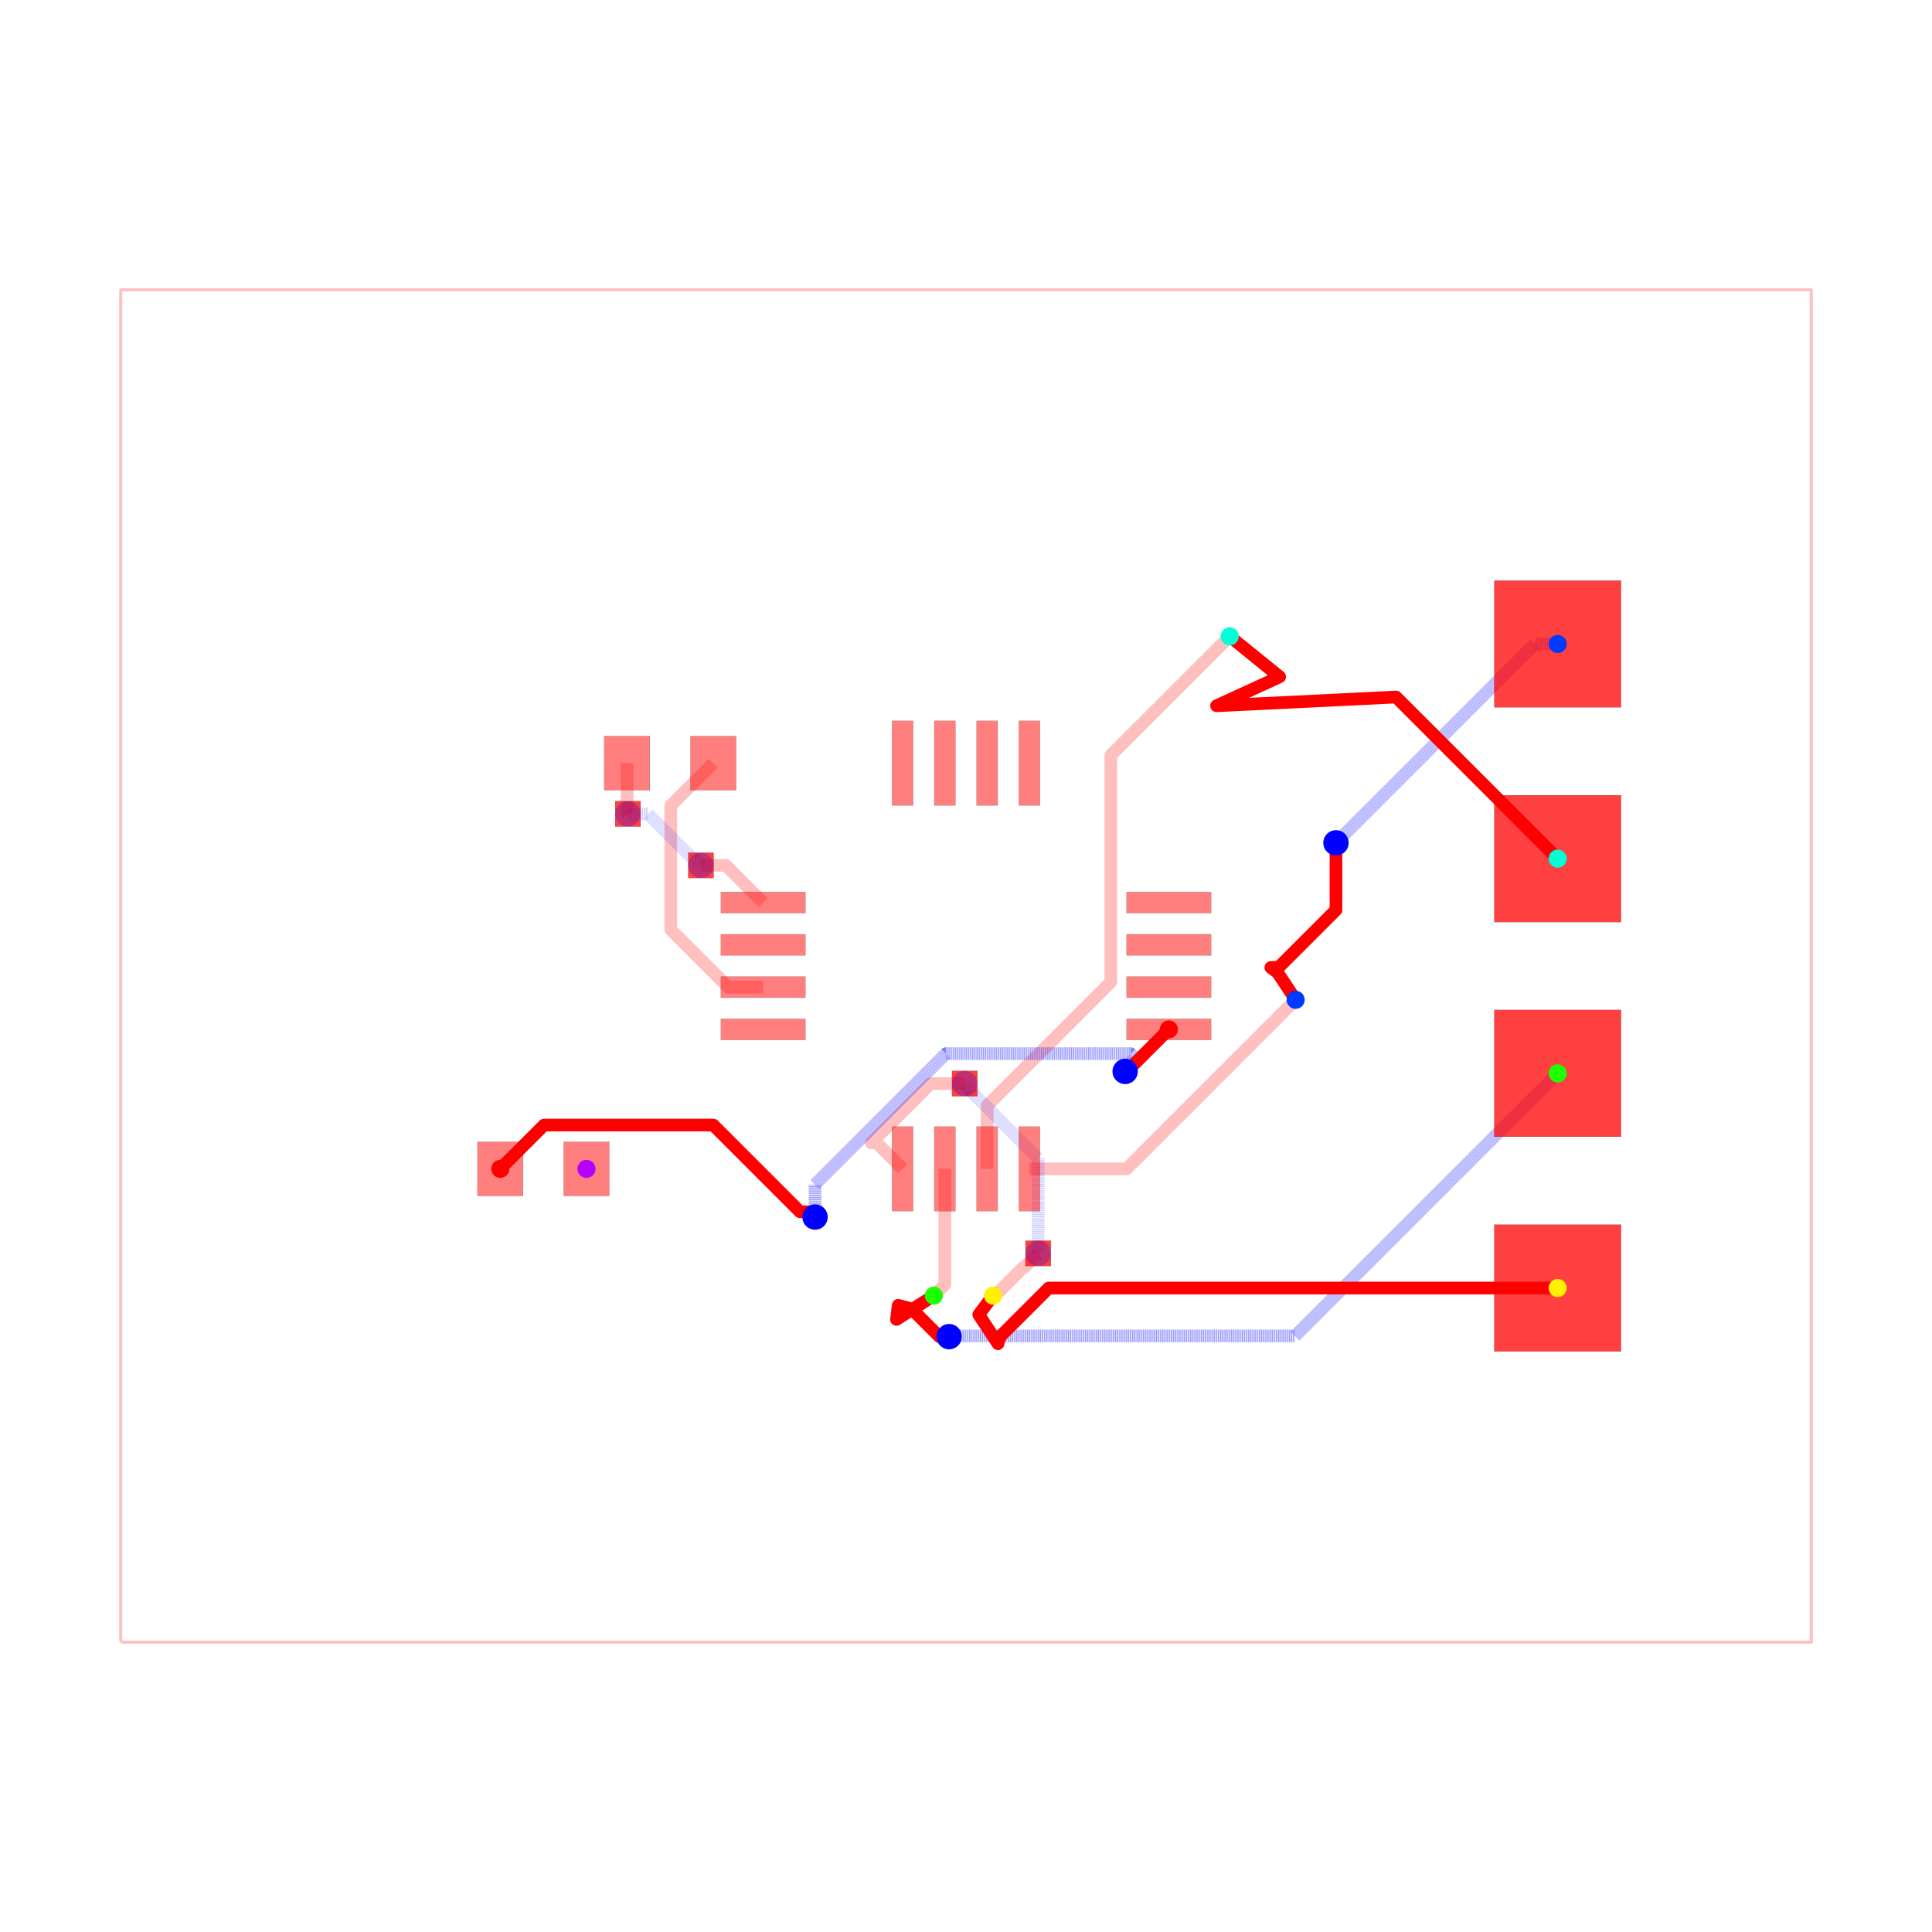
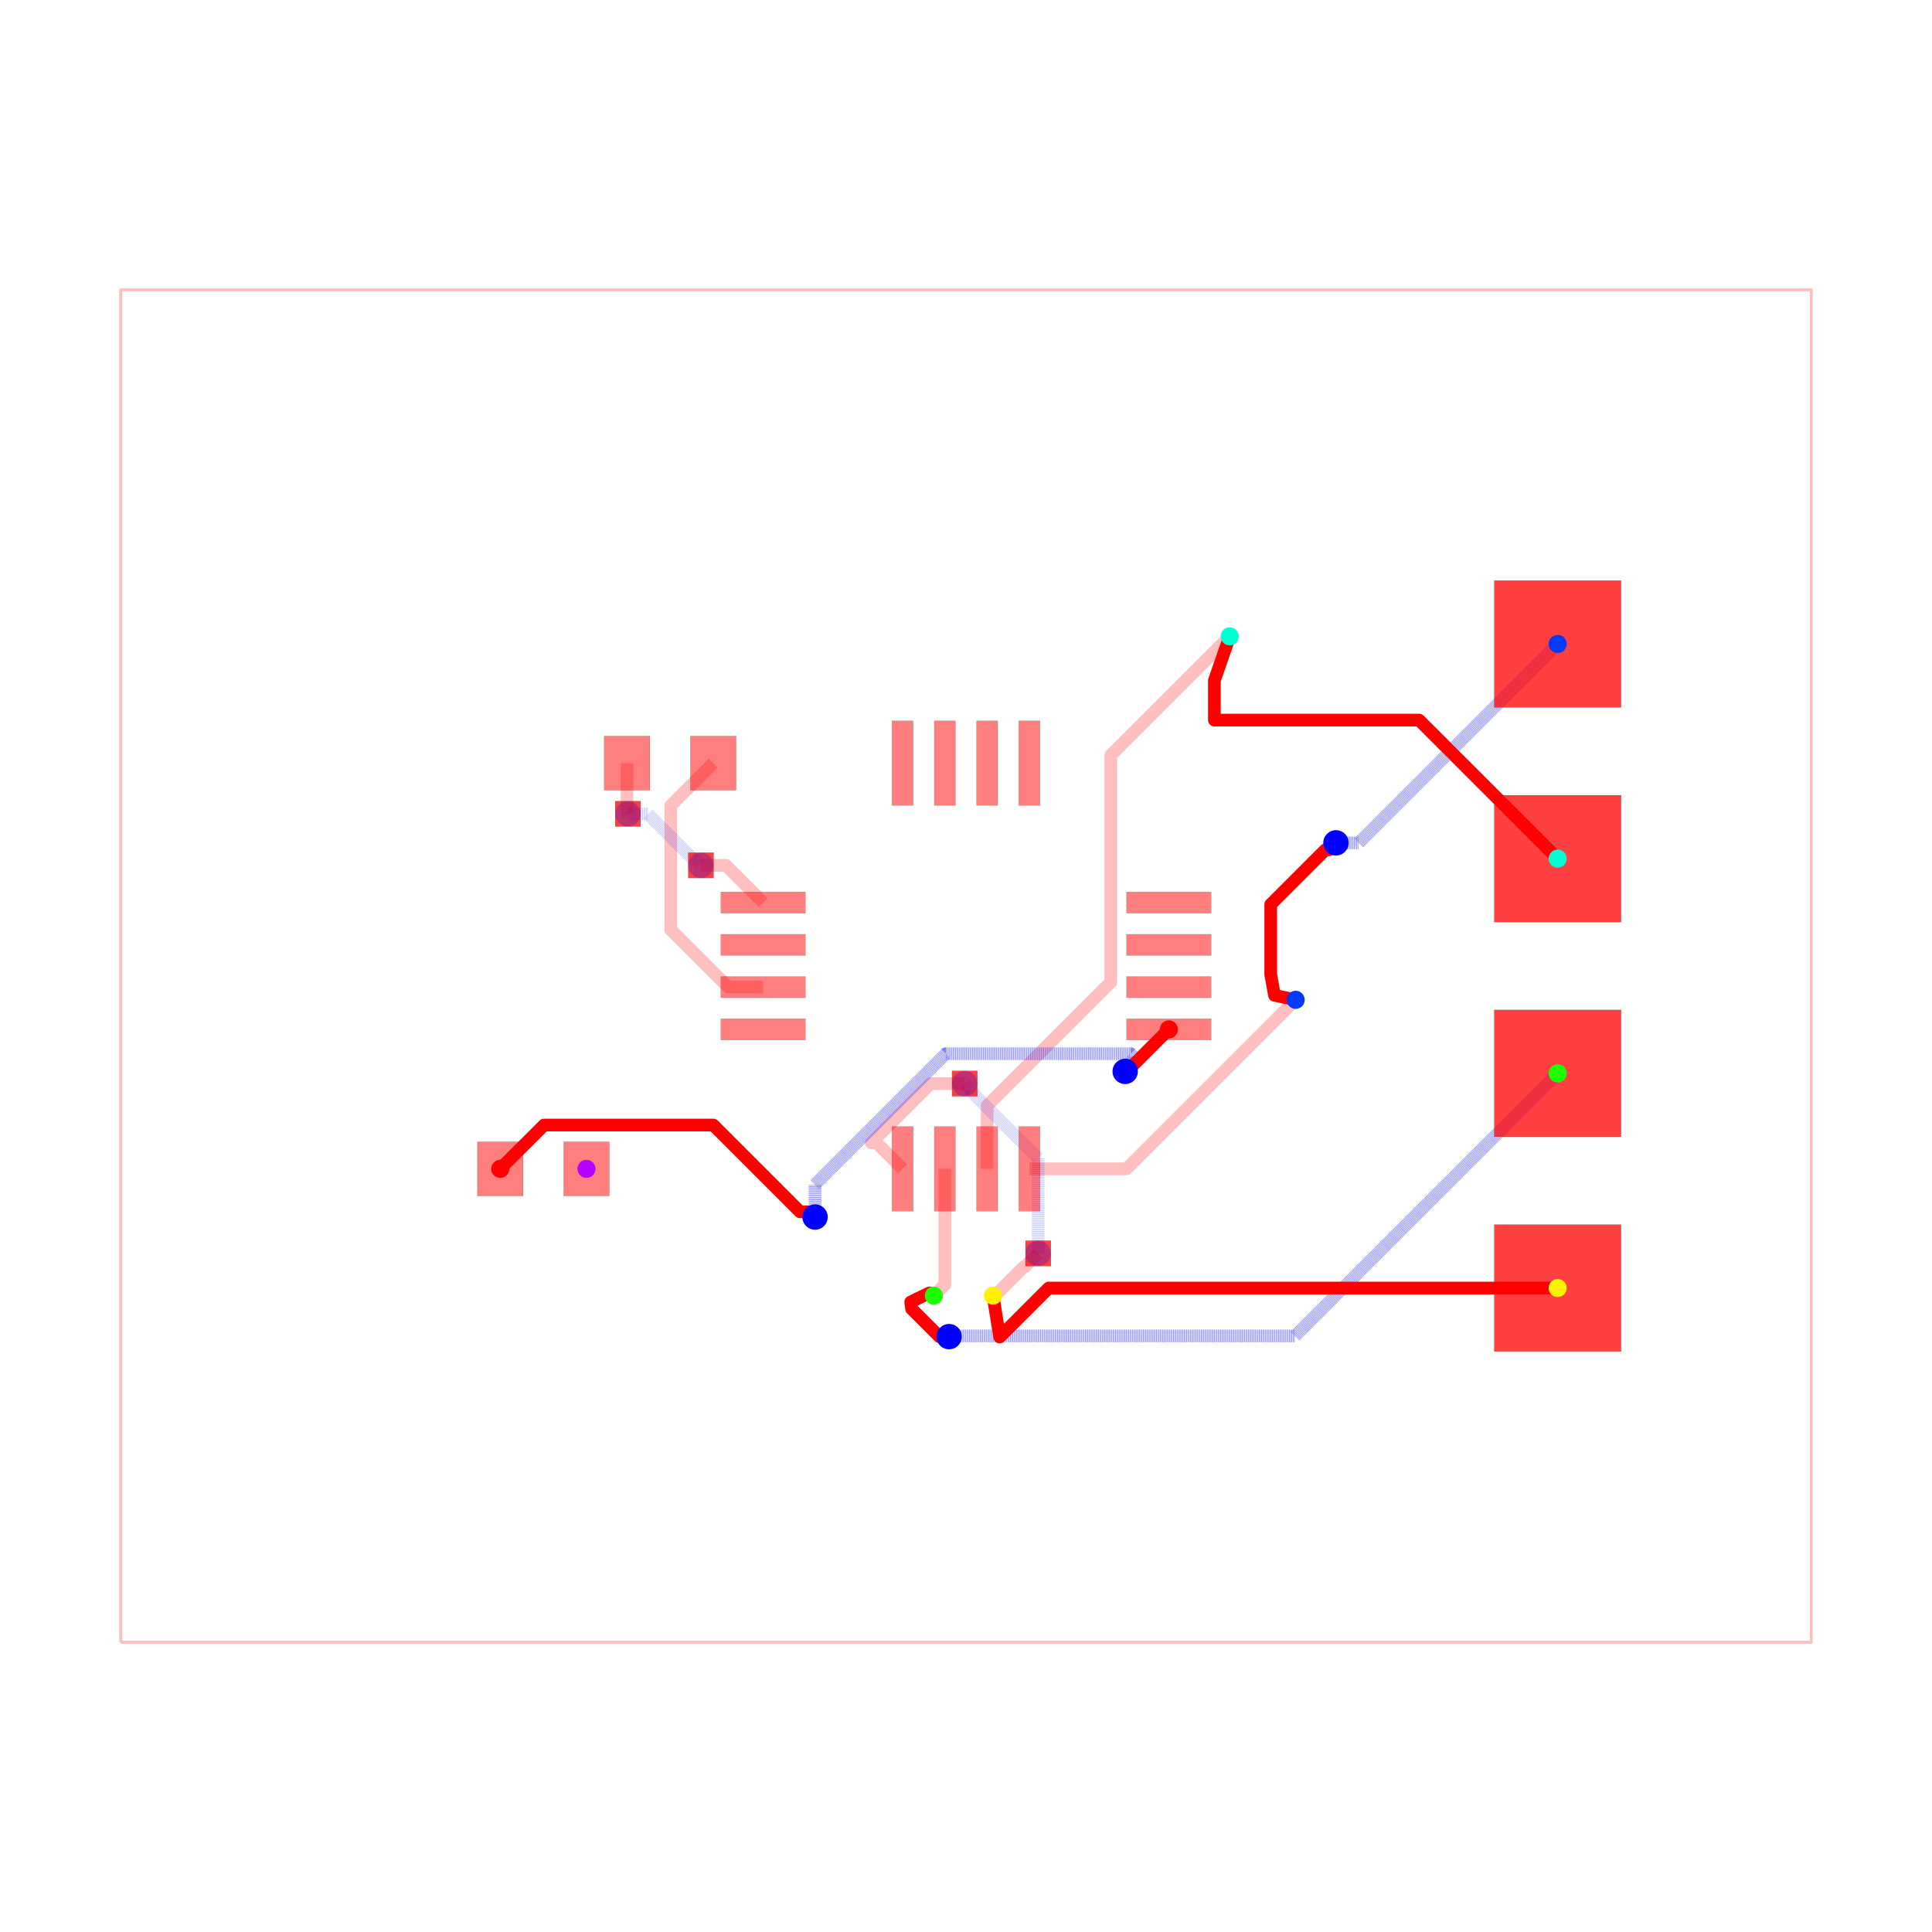
<svg xmlns="http://www.w3.org/2000/svg" width="640" height="640" viewBox="0 0 640 640">
  <rect width="100%" height="100%" fill="white" />
  <g>
    <polyline data-points="-10,-8 10,-8 10,8 -10,8 -10,-8" data-type="line" data-label="" points="40,544 600,544 600,96 40,96 40,544" fill="none" stroke="rgba(255,0,0,0.25)" stroke-linejoin="round" stroke-width="1px" />
  </g>
  <g>
    <polyline data-points="3.9,-0.4 1.9,-2.4 0.75,-2.4" data-type="line" data-label="" points="429.2,331.2 373.2,387.2 341,387.2" fill="none" stroke="rgba(255,0,0,0.25)" stroke-linejoin="round" stroke-width="4.2" />
  </g>
  <g>
    <polyline data-points="3.12,3.9 1.7134299062324274,2.493429906232427 1.7134299062324274,-0.189806906484839 0.9593316895566707,-0.9439051231605957 0.25,-1.6532368127172665 0.25,-2.4" data-type="line" data-label="" points="407.36,210.8 367.976,250.184 367.976,325.315 346.861,346.429 327,366.291 327,387.2" fill="none" stroke="rgba(255,0,0,0.25)" stroke-linejoin="round" stroke-width="4.2" />
  </g>
  <g>
    <polyline data-points="-0.25,-2.4 -0.25,-3.77 -0.38,-3.9" data-type="line" data-label="" points="313,387.2 313,425.56 309.36,429.2" fill="none" stroke="rgba(255,0,0,0.25)" stroke-linejoin="round" stroke-width="4.2" />
  </g>
  <g>
    <polyline data-points="0.3200000000000012,-3.8998999999999997 0.34330906001221106,-3.8998999999999997 0.6803107191655691,-3.5628983408466417 0.6911016591533582,-3.5628983408466417 0.854,-3.4" data-type="line" data-label="" points="328.96,429.197 329.613,429.197 339.049,419.761 339.351,419.761 343.912,415.2" fill="none" stroke="rgba(255,0,0,0.25)" stroke-linejoin="round" stroke-width="4.2" />
  </g>
  <g>
    <polyline data-points="0.854,-3.4 0.854,-2.2771729676585077 0.05773987033691186,-1.4809128379954197 0.05773987033691186,-1.4637398703369118 -0.015,-1.391" data-type="line" data-label="" points="343.912,415.2 343.912,383.761 321.617,361.466 321.617,360.985 319.58,358.948" fill="none" stroke="rgba(0,0,255,0.25)" stroke-linejoin="round" stroke-width="4.2" stroke-dasharray="0.2 0.2" />
  </g>
  <g>
    <polyline data-points="-0.015,-1.391 -0.4192124693808592,-1.391 -1.120253195389395,-2.092040726008536 -1.057959273991464,-2.092040726008536 -0.75,-2.4" data-type="line" data-label="" points="319.58,358.948 308.262,358.948 288.633,378.577 290.377,378.577 299,387.2" fill="none" stroke="rgba(255,0,0,0.25)" stroke-linejoin="round" stroke-width="4.2" />
  </g>
  <g>
    <polyline data-points="-2.99,2.4 -3.4931321883700064,1.8968678116299937 -3.4931321883700064,1.8050035707305192 -3.4931321883700064,0.4301510021312678 -3.404781339989297,0.3418001537505584 -2.812981186238739,-0.25 -2.4,-0.25" data-type="line" data-label="" points="236.28,252.8 222.192,266.888 222.192,269.46 222.192,307.956 224.666,310.43 241.237,327 252.8,327" fill="none" stroke="rgba(255,0,0,0.25)" stroke-linejoin="round" stroke-width="4.2" />
  </g>
  <g>
    <polyline data-points="-4.01,2.4 -4.01,1.9067591934327308 -4.00527262618406,1.902031819616791 -4.00527262618406,1.80527262618406 -4,1.8" data-type="line" data-label="" points="207.72,252.8 207.72,266.611 207.852,266.743 207.852,269.452 208,269.6" fill="none" stroke="rgba(255,0,0,0.25)" stroke-linejoin="round" stroke-width="4.2" />
  </g>
  <g>
    <polyline data-points="-4,1.8 -3.763587947760451,1.8 -3.224399463969464,1.2608115162090132 -3.205811516209013,1.2608115162090132 -3.136,1.191" data-type="line" data-label="" points="208,269.6 214.62,269.6 229.717,284.697 230.237,284.697 232.192,286.652" fill="none" stroke="rgba(0,0,255,0.25)" stroke-linejoin="round" stroke-width="4.2" stroke-dasharray="0.2 0.2" />
  </g>
  <g>
    <polyline data-points="-3.136,1.191 -2.841,1.191 -2.4,0.75" data-type="line" data-label="" points="232.192,286.652 240.452,286.652 252.8,299" fill="none" stroke="rgba(255,0,0,0.25)" stroke-linejoin="round" stroke-width="4.2" />
  </g>
  <g>
-     <polyline data-points="7,3.81 6.73,3.81 4.473754306996926,1.553754306996926 4.377,1.457" data-type="line" data-label="" points="516,213.32 508.44,213.32 445.265,276.495 442.556,279.204" fill="none" stroke="rgba(0,0,255,0.5)" stroke-linejoin="round" stroke-width="4.2" stroke-dasharray="0.2 0.2" />
+     <polyline data-points="3.8999,-0.40000000000000013 3.6499999957055045,-0.34696699570550427 3.6050275314408937,-0.10106576316296104 3.6050275314408937,0.7286405015673729 4.2515035579189,1.3751165280453792 4.295116528045379,1.3751165280453792 4.377,1.457" data-type="line" data-label="" points="429.197,331.2 422.2,329.715 420.941,322.83 420.941,299.598 439.042,281.497 440.263,281.497 442.556,279.204" fill="none" stroke="red" stroke-linejoin="round" stroke-width="4.2" />
  </g>
  <g>
-     <polyline data-points="4.377,1.457 4.377,0.6621537696111144 3.702329321987345,-0.012516908401540405 3.606456546281468,-0.01788968410741723 3.6875377231954176,-0.07943526794614286 3.9,-0.4" data-type="line" data-label="" points="442.556,279.204 442.556,301.46 423.665,320.35 420.981,320.501 423.251,322.224 429.2,331.2" fill="none" stroke="red" stroke-linejoin="round" stroke-width="4.2" />
+     <polyline data-points="4.377,1.457 4.647,1.457 7,3.81" data-type="line" data-label="" points="442.556,279.204 450.116,279.204 516,213.32" fill="none" stroke="rgba(0,0,255,0.5)" stroke-linejoin="round" stroke-width="4.2" stroke-dasharray="0.2 0.2" />
  </g>
  <g>
-     <polyline data-points="7,1.27 5.087992287086962,3.1820077129130375 2.9644431362241646,3.0787894917728154 3.710701376441303,3.421329560071897 3.12,3.9" data-type="line" data-label="" points="516,284.44 462.464,230.904 403.004,233.794 423.9,224.203 407.36,210.8" fill="none" stroke="red" stroke-linejoin="round" stroke-width="4.2" />
+     <polyline data-points="3.120000000000001,3.8998999999999997 2.9386046553332332,3.3781102934884846 2.9386046553332332,2.909254 5.360746000000001,2.909254 7,1.27" data-type="line" data-label="" points="407.36,210.803 402.281,225.413 402.281,238.541 470.101,238.541 516,284.44" fill="none" stroke="red" stroke-linejoin="round" stroke-width="4.2" />
  </g>
  <g>
-     <polyline data-points="7,-1.27 3.8937286688728334,-4.376271331127167 -0.17784882409933678,-4.376271331127167 -0.19127133112716682,-4.376271331127167 -0.2,-4.385" data-type="line" data-label="" points="516,355.56 429.024,442.536 315.02,442.536 314.644,442.536 314.4,442.78" fill="none" stroke="rgba(0,0,255,0.5)" stroke-linejoin="round" stroke-width="4.2" stroke-dasharray="0.2 0.2" />
+     <polyline data-points="7,-1.27 3.893762975075638,-4.376237024924362 -0.17745589916453086,-4.376237024924362 -0.19123702492436206,-4.376237024924362 -0.2,-4.385" data-type="line" data-label="" points="516,355.56 429.025,442.535 315.031,442.535 314.645,442.535 314.4,442.78" fill="none" stroke="rgba(0,0,255,0.5)" stroke-linejoin="round" stroke-width="4.2" stroke-dasharray="0.2 0.2" />
  </g>
  <g>
-     <polyline data-points="-0.2,-4.385 -0.3147278949109249,-4.385 -0.5864524315168373,-4.113275463394087 -0.64370537378655,-4.056022521124374 -0.8019066558771565,-4.014770547345428 -0.8221369175546461,-4.18096251272416 -0.3799999999999988,-3.8998999999999997" data-type="line" data-label="" points="314.4,442.78 311.188,442.78 303.579,435.172 301.976,433.569 297.547,432.414 296.98,437.067 309.36,429.197" fill="none" stroke="red" stroke-linejoin="round" stroke-width="4.2" />
+     <polyline data-points="-0.2,-4.385 -0.3147310234565228,-4.385 -0.5864533506289094,-4.113277672827613 -0.6437084393368885,-4.056022584119634 -0.6540165042944956,-3.9749 -0.4330330085889911,-3.8674999999999997 -0.3799999999999988,-3.8998999999999997" data-type="line" data-label="" points="314.4,442.78 311.188,442.78 303.579,435.172 301.976,433.569 301.688,431.297 307.875,428.29 309.36,429.197" fill="none" stroke="red" stroke-linejoin="round" stroke-width="4.2" />
  </g>
  <g>
-     <polyline data-points="7,-3.81 0.978187424599952,-3.81 0.40074236194208956,-4.3874450626578625 0.37814411259602654,-4.469117038665625 0.15098894913063896,-4.1245439090560865 0.3200000000000012,-3.8998999999999997" data-type="line" data-label="" points="516,426.68 347.389,426.68 331.221,442.848 330.588,445.135 324.228,435.487 328.96,429.197" fill="none" stroke="red" stroke-linejoin="round" stroke-width="4.2" />
+     <polyline data-points="7,-3.81 0.978179932987661,-3.81 0.4007345336812149,-4.387445399306446 0.3983628423312358,-4.389817090656425 0.3316545300061061,-3.9749 0.3200000000000012,-3.8998999999999997" data-type="line" data-label="" points="516,426.68 347.389,426.68 331.221,442.848 331.154,442.915 329.286,431.297 328.96,429.197" fill="none" stroke="red" stroke-linejoin="round" stroke-width="4.2" />
  </g>
  <g>
-     <polyline data-points="-5.51,-2.4 -4.991652058872763,-1.8816520588727632 -3.037786279566857,-1.8816520588727632 -2.9899198965827196,-1.8816520588727632 -1.9633867581936142,-2.9081851972618686 -1.8478148027381316,-2.9081851972618686 -1.786,-2.97" data-type="line" data-label="" points="165.72,387.2 180.234,372.686 234.942,372.686 236.282,372.686 265.025,401.429 268.261,401.429 269.992,403.16" fill="none" stroke="red" stroke-linejoin="round" stroke-width="4.2" />
+     <polyline data-points="-5.51,-2.4 -4.991466887177429,-1.8814668871774296 -3.0377164145614266,-1.8814668871774296 -2.9901286602464707,-1.8814668871774296 -1.9633980923391514,-2.908197455084749 -1.8476240449152517,-2.908197455084749 -1.7858215,-2.9700000000000006" data-type="line" data-label="" points="165.72,387.2 180.239,372.681 234.944,372.681 236.276,372.681 265.025,401.43 268.267,401.43 269.997,403.16" fill="none" stroke="red" stroke-linejoin="round" stroke-width="4.2" />
  </g>
  <g>
-     <polyline data-points="-1.786,-2.97 -1.786,-2.584422253306485 -0.2920520660418505,-1.0904743193483357 -0.23853297470365742,-1.0369552280101426 1.9341048841697672,-1.0369552280101426 1.9475120465565057,-1.0369552280101426 2.019613545131692,-1.1090567265853288 2.019613545131692,-1.1103864548683082 1.883,-1.247" data-type="line" data-label="" points="269.992,403.16 269.992,392.364 311.823,350.533 313.321,349.035 374.155,349.035 374.53,349.035 376.549,351.054 376.549,351.091 372.724,354.916" fill="none" stroke="rgba(0,0,255,0.5)" stroke-linejoin="round" stroke-width="4.2" stroke-dasharray="0.2 0.2" />
+     <polyline data-points="-1.7858215,-2.9700000000000006 -1.7858215,-2.58436728860877 -0.2919126101841716,-1.090458398792942 -0.23862627822394256,-1.037172066832713 1.9343408032948597,-1.037172066832713 1.9467133170552777,-1.037172066832713 2.0192302473019983,-1.1096889970794335 2.0192302473019983,-1.1110447526980016 1.8833369999999998,-1.246938" data-type="line" data-label="" points="269.997,403.16 269.997,392.362 311.826,350.533 313.318,349.041 374.162,349.041 374.508,349.041 376.538,351.071 376.538,351.109 372.733,354.914" fill="none" stroke="rgba(0,0,255,0.5)" stroke-linejoin="round" stroke-width="4.2" stroke-dasharray="0.2 0.2" />
  </g>
  <g>
-     <polyline data-points="1.883,-1.247 1.9029999999999998,-1.247 2.4,-0.75" data-type="line" data-label="" points="372.724,354.916 373.284,354.916 387.2,341" fill="none" stroke="red" stroke-linejoin="round" stroke-width="4.2" />
+     <polyline data-points="1.8833369999999998,-1.246938 1.9030619999999998,-1.246938 2.4,-0.75" data-type="line" data-label="" points="372.733,354.914 373.286,354.914 387.2,341" fill="none" stroke="red" stroke-linejoin="round" stroke-width="4.2" />
  </g>
  <g>
    <rect data-type="rect" data-label="top" data-x="-2.4" data-y="0.75" x="238.8" y="295.5" width="28" height="7" fill="rgba(255,0,0,0.5)" stroke="black" stroke-width="0.036" />
  </g>
  <g>
    <rect data-type="rect" data-label="top" data-x="-2.4" data-y="0.25" x="238.8" y="309.5" width="28" height="7" fill="rgba(255,0,0,0.5)" stroke="black" stroke-width="0.036" />
  </g>
  <g>
    <rect data-type="rect" data-label="top" data-x="-2.4" data-y="-0.25" x="238.8" y="323.5" width="28" height="7" fill="rgba(255,0,0,0.5)" stroke="black" stroke-width="0.036" />
  </g>
  <g>
    <rect data-type="rect" data-label="top" data-x="-2.4" data-y="-0.75" x="238.8" y="337.5" width="28" height="7" fill="rgba(255,0,0,0.5)" stroke="black" stroke-width="0.036" />
  </g>
  <g>
    <rect data-type="rect" data-label="top source_trace_4" data-x="-0.75" data-y="-2.4" x="295.5" y="373.2" width="7" height="28" fill="rgba(255,0,0,0.5)" stroke="black" stroke-width="0.036" />
  </g>
  <g>
    <rect data-type="rect" data-label="top source_trace_5" data-x="-0.25" data-y="-2.4" x="309.5" y="373.2" width="7" height="28" fill="rgba(255,0,0,0.5)" stroke="black" stroke-width="0.036" />
  </g>
  <g>
    <rect data-type="rect" data-label="top source_trace_6" data-x="0.25" data-y="-2.4" x="323.5" y="373.2" width="7" height="28" fill="rgba(255,0,0,0.5)" stroke="black" stroke-width="0.036" />
  </g>
  <g>
    <rect data-type="rect" data-label="top source_trace_7" data-x="0.75" data-y="-2.4" x="337.5" y="373.2" width="7" height="28" fill="rgba(255,0,0,0.5)" stroke="black" stroke-width="0.036" />
  </g>
  <g>
    <rect data-type="rect" data-label="top source_trace_2" data-x="2.4" data-y="-0.75" x="373.2" y="337.5" width="28" height="7" fill="rgba(255,0,0,0.5)" stroke="black" stroke-width="0.036" />
  </g>
  <g>
    <rect data-type="rect" data-label="top" data-x="2.4" data-y="-0.25" x="373.2" y="323.5" width="28" height="7" fill="rgba(255,0,0,0.5)" stroke="black" stroke-width="0.036" />
  </g>
  <g>
    <rect data-type="rect" data-label="top" data-x="2.4" data-y="0.25" x="373.2" y="309.5" width="28" height="7" fill="rgba(255,0,0,0.5)" stroke="black" stroke-width="0.036" />
  </g>
  <g>
    <rect data-type="rect" data-label="top" data-x="2.4" data-y="0.75" x="373.2" y="295.5" width="28" height="7" fill="rgba(255,0,0,0.5)" stroke="black" stroke-width="0.036" />
  </g>
  <g>
    <rect data-type="rect" data-label="top" data-x="0.75" data-y="2.4" x="337.5" y="238.8" width="7" height="28" fill="rgba(255,0,0,0.5)" stroke="black" stroke-width="0.036" />
  </g>
  <g>
    <rect data-type="rect" data-label="top" data-x="0.25" data-y="2.4" x="323.5" y="238.8" width="7" height="28" fill="rgba(255,0,0,0.5)" stroke="black" stroke-width="0.036" />
  </g>
  <g>
    <rect data-type="rect" data-label="top" data-x="-0.25" data-y="2.4" x="309.5" y="238.8" width="7" height="28" fill="rgba(255,0,0,0.5)" stroke="black" stroke-width="0.036" />
  </g>
  <g>
    <rect data-type="rect" data-label="top" data-x="-0.75" data-y="2.4" x="295.5" y="238.8" width="7" height="28" fill="rgba(255,0,0,0.5)" stroke="black" stroke-width="0.036" />
  </g>
  <g>
    <rect data-type="rect" data-label="top" data-x="-4.01" data-y="2.4" x="200.16" y="243.84" width="15.12" height="17.92" fill="rgba(255,0,0,0.5)" stroke="black" stroke-width="0.036" />
  </g>
  <g>
    <rect data-type="rect" data-label="top" data-x="-2.99" data-y="2.4" x="228.72" y="243.84" width="15.12" height="17.92" fill="rgba(255,0,0,0.5)" stroke="black" stroke-width="0.036" />
  </g>
  <g>
    <rect data-type="rect" data-label="top source_trace_2" data-x="-5.51" data-y="-2.4" x="158.16" y="378.24" width="15.12" height="17.92" fill="rgba(255,0,0,0.5)" stroke="black" stroke-width="0.036" />
  </g>
  <g>
    <rect data-type="rect" data-label="top source_net_0" data-x="-4.49" data-y="-2.4" x="186.72" y="378.24" width="15.12" height="17.92" fill="rgba(255,0,0,0.5)" stroke="black" stroke-width="0.036" />
  </g>
  <g>
    <rect data-type="rect" data-label="top source_trace_4 inner1 source_trace_4 inner2 source_trace_4 bottom source_trace_4" data-x="7" data-y="-3.81" x="495" y="405.68" width="42" height="42" fill="rgba(255,0,0,0.75)" stroke="black" stroke-width="0.036" />
  </g>
  <g>
    <rect data-type="rect" data-label="top source_trace_5 inner1 source_trace_5 inner2 source_trace_5 bottom source_trace_5" data-x="7" data-y="-1.27" x="495" y="334.56" width="42" height="42" fill="rgba(255,0,0,0.75)" stroke="black" stroke-width="0.036" />
  </g>
  <g>
    <rect data-type="rect" data-label="top source_trace_6 inner1 source_trace_6 inner2 source_trace_6 bottom source_trace_6" data-x="7" data-y="1.27" x="495" y="263.44" width="42" height="42" fill="rgba(255,0,0,0.75)" stroke="black" stroke-width="0.036" />
  </g>
  <g>
    <rect data-type="rect" data-label="top source_trace_7 inner1 source_trace_7 inner2 source_trace_7 bottom source_trace_7" data-x="7" data-y="3.81" x="495" y="192.32" width="42" height="42" fill="rgba(255,0,0,0.75)" stroke="black" stroke-width="0.036" />
  </g>
  <g>
    <rect data-type="rect" data-label="top source_trace_4 bottom source_trace_4" data-x="0.854" data-y="-3.4" x="339.712" y="411" width="8.4" height="8.4" fill="rgba(255,0,0,0.75)" stroke="black" stroke-width="0.036" />
  </g>
  <g>
    <rect data-type="rect" data-label="top source_trace_4 bottom source_trace_4" data-x="-0.015" data-y="-1.391" x="315.38" y="354.748" width="8.4" height="8.4" fill="rgba(255,0,0,0.75)" stroke="black" stroke-width="0.036" />
  </g>
  <g>
    <rect data-type="rect" data-label="top bottom" data-x="-4" data-y="1.8" x="203.8" y="265.4" width="8.4" height="8.4" fill="rgba(255,0,0,0.75)" stroke="black" stroke-width="0.036" />
  </g>
  <g>
    <rect data-type="rect" data-label="top bottom" data-x="-3.136" data-y="1.191" x="227.992" y="282.452" width="8.4" height="8.4" fill="rgba(255,0,0,0.75)" stroke="black" stroke-width="0.036" />
  </g>
  <circle data-type="circle" data-label="" data-x="0.854" data-y="-3.4" cx="343.912" cy="415.2" r="4.2" fill="rgba(0,0,255,0.25)" stroke="none" stroke-width="0.036" />
  <circle data-type="circle" data-label="" data-x="-0.015" data-y="-1.391" cx="319.58" cy="358.948" r="4.2" fill="rgba(0,0,255,0.25)" stroke="none" stroke-width="0.036" />
  <circle data-type="circle" data-label="" data-x="-4" data-y="1.8" cx="208" cy="269.6" r="4.2" fill="rgba(0,0,255,0.25)" stroke="none" stroke-width="0.036" />
  <circle data-type="circle" data-label="" data-x="-3.136" data-y="1.191" cx="232.192" cy="286.652" r="4.2" fill="rgba(0,0,255,0.25)" stroke="none" stroke-width="0.036" />
  <circle data-type="circle" data-label="" data-x="4.377" data-y="1.457" cx="442.556" cy="279.204" r="4.2" fill="blue" stroke="none" stroke-width="0.036" />
  <circle data-type="circle" data-label="" data-x="-0.2" data-y="-4.385" cx="314.4" cy="442.78" r="4.2" fill="blue" stroke="none" stroke-width="0.036" />
-   <circle data-type="circle" data-label="" data-x="-1.786" data-y="-2.97" cx="269.992" cy="403.16" r="4.2" fill="blue" stroke="none" stroke-width="0.036" />
-   <circle data-type="circle" data-label="" data-x="1.883" data-y="-1.247" cx="372.724" cy="354.916" r="4.2" fill="blue" stroke="none" stroke-width="0.036" />
+   <circle data-type="circle" data-label="" data-x="-1.7858215" data-y="-2.9700000000000006" cx="269.997" cy="403.16" r="4.2" fill="blue" stroke="none" stroke-width="0.036" />
+   <circle data-type="circle" data-label="" data-x="1.8833369999999998" data-y="-1.246938" cx="372.733" cy="354.914" r="4.2" fill="blue" stroke="none" stroke-width="0.036" />
  <g>
    <circle data-type="point" data-label="source_trace_2 source_trace_2 top" data-x="-5.51" data-y="-2.4" cx="165.72" cy="387.2" r="3" fill="hsl(0, 100%, 50%)" />
  </g>
  <g>
    <circle data-type="point" data-label="source_trace_2 source_trace_2 top" data-x="2.4" data-y="-0.75" cx="387.2" cy="341" r="3" fill="hsl(0, 100%, 50%)" />
  </g>
  <g>
    <circle data-type="point" data-label="source_trace_4 source_trace_4 top" data-x="7" data-y="-3.81" cx="516" cy="426.68" r="3" fill="hsl(56.667, 100%, 50%)" />
  </g>
  <g>
    <circle data-type="point" data-label="source_trace_4 source_trace_4 top" data-x="0.3200000000000012" data-y="-3.8998999999999997" cx="328.96" cy="429.197" r="3" fill="hsl(56.667, 100%, 50%)" />
  </g>
  <g>
    <circle data-type="point" data-label="source_trace_5 source_trace_5 top" data-x="7" data-y="-1.27" cx="516" cy="355.56" r="3" fill="hsl(113.333, 100%, 50%)" />
  </g>
  <g>
    <circle data-type="point" data-label="source_trace_5 source_trace_5 top" data-x="-0.3799999999999988" data-y="-3.8998999999999997" cx="309.36" cy="429.197" r="3" fill="hsl(113.333, 100%, 50%)" />
  </g>
  <g>
    <circle data-type="point" data-label="source_trace_6 source_trace_6 top" data-x="7" data-y="1.27" cx="516" cy="284.44" r="3" fill="hsl(170, 100%, 50%)" />
  </g>
  <g>
    <circle data-type="point" data-label="source_trace_6 source_trace_6 top" data-x="3.120000000000001" data-y="3.8998999999999997" cx="407.36" cy="210.803" r="3" fill="hsl(170, 100%, 50%)" />
  </g>
  <g>
    <circle data-type="point" data-label="source_trace_7 source_trace_7 top" data-x="7" data-y="3.81" cx="516" cy="213.32" r="3" fill="hsl(226.667, 100%, 50%)" />
  </g>
  <g>
    <circle data-type="point" data-label="source_trace_7 source_trace_7 top" data-x="3.8999" data-y="-0.40000000000000013" cx="429.197" cy="331.2" r="3" fill="hsl(226.667, 100%, 50%)" />
  </g>
  <g>
    <circle data-type="point" data-label="source_net_0 source_net_0 top" data-x="-4.49" data-y="-2.4" cx="194.28" cy="387.2" r="3" fill="hsl(283.333, 100%, 50%)" />
  </g>
  <g id="crosshair" style="display: none">
    <line id="crosshair-h" y1="0" y2="640" stroke="#666" stroke-width="0.5" />
    <line id="crosshair-v" x1="0" x2="640" stroke="#666" stroke-width="0.5" />
    <text id="coordinates" font-family="monospace" font-size="12" fill="#666" />
  </g>
</svg>
